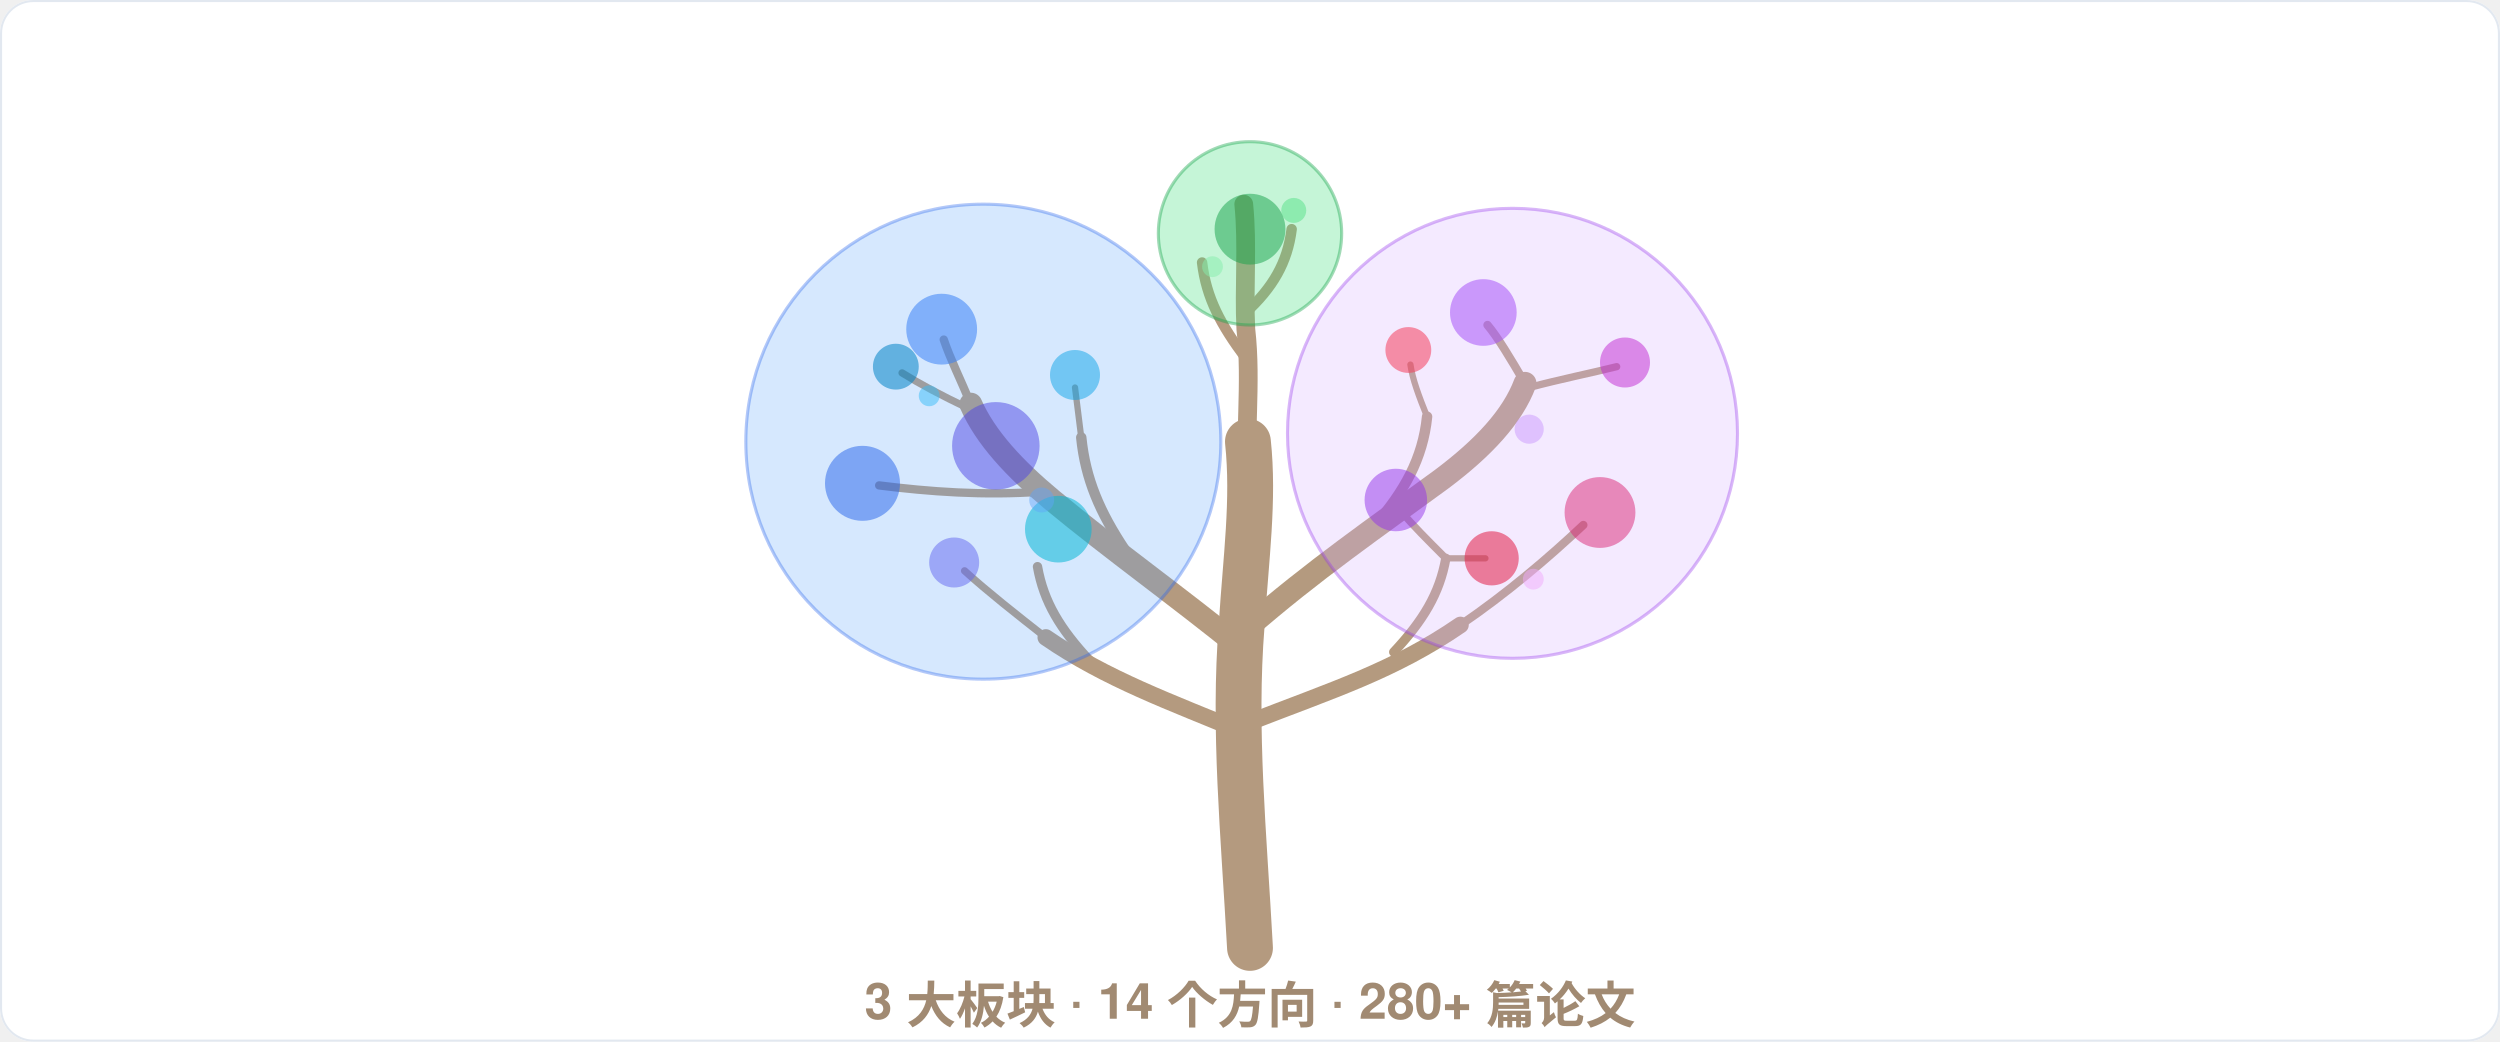
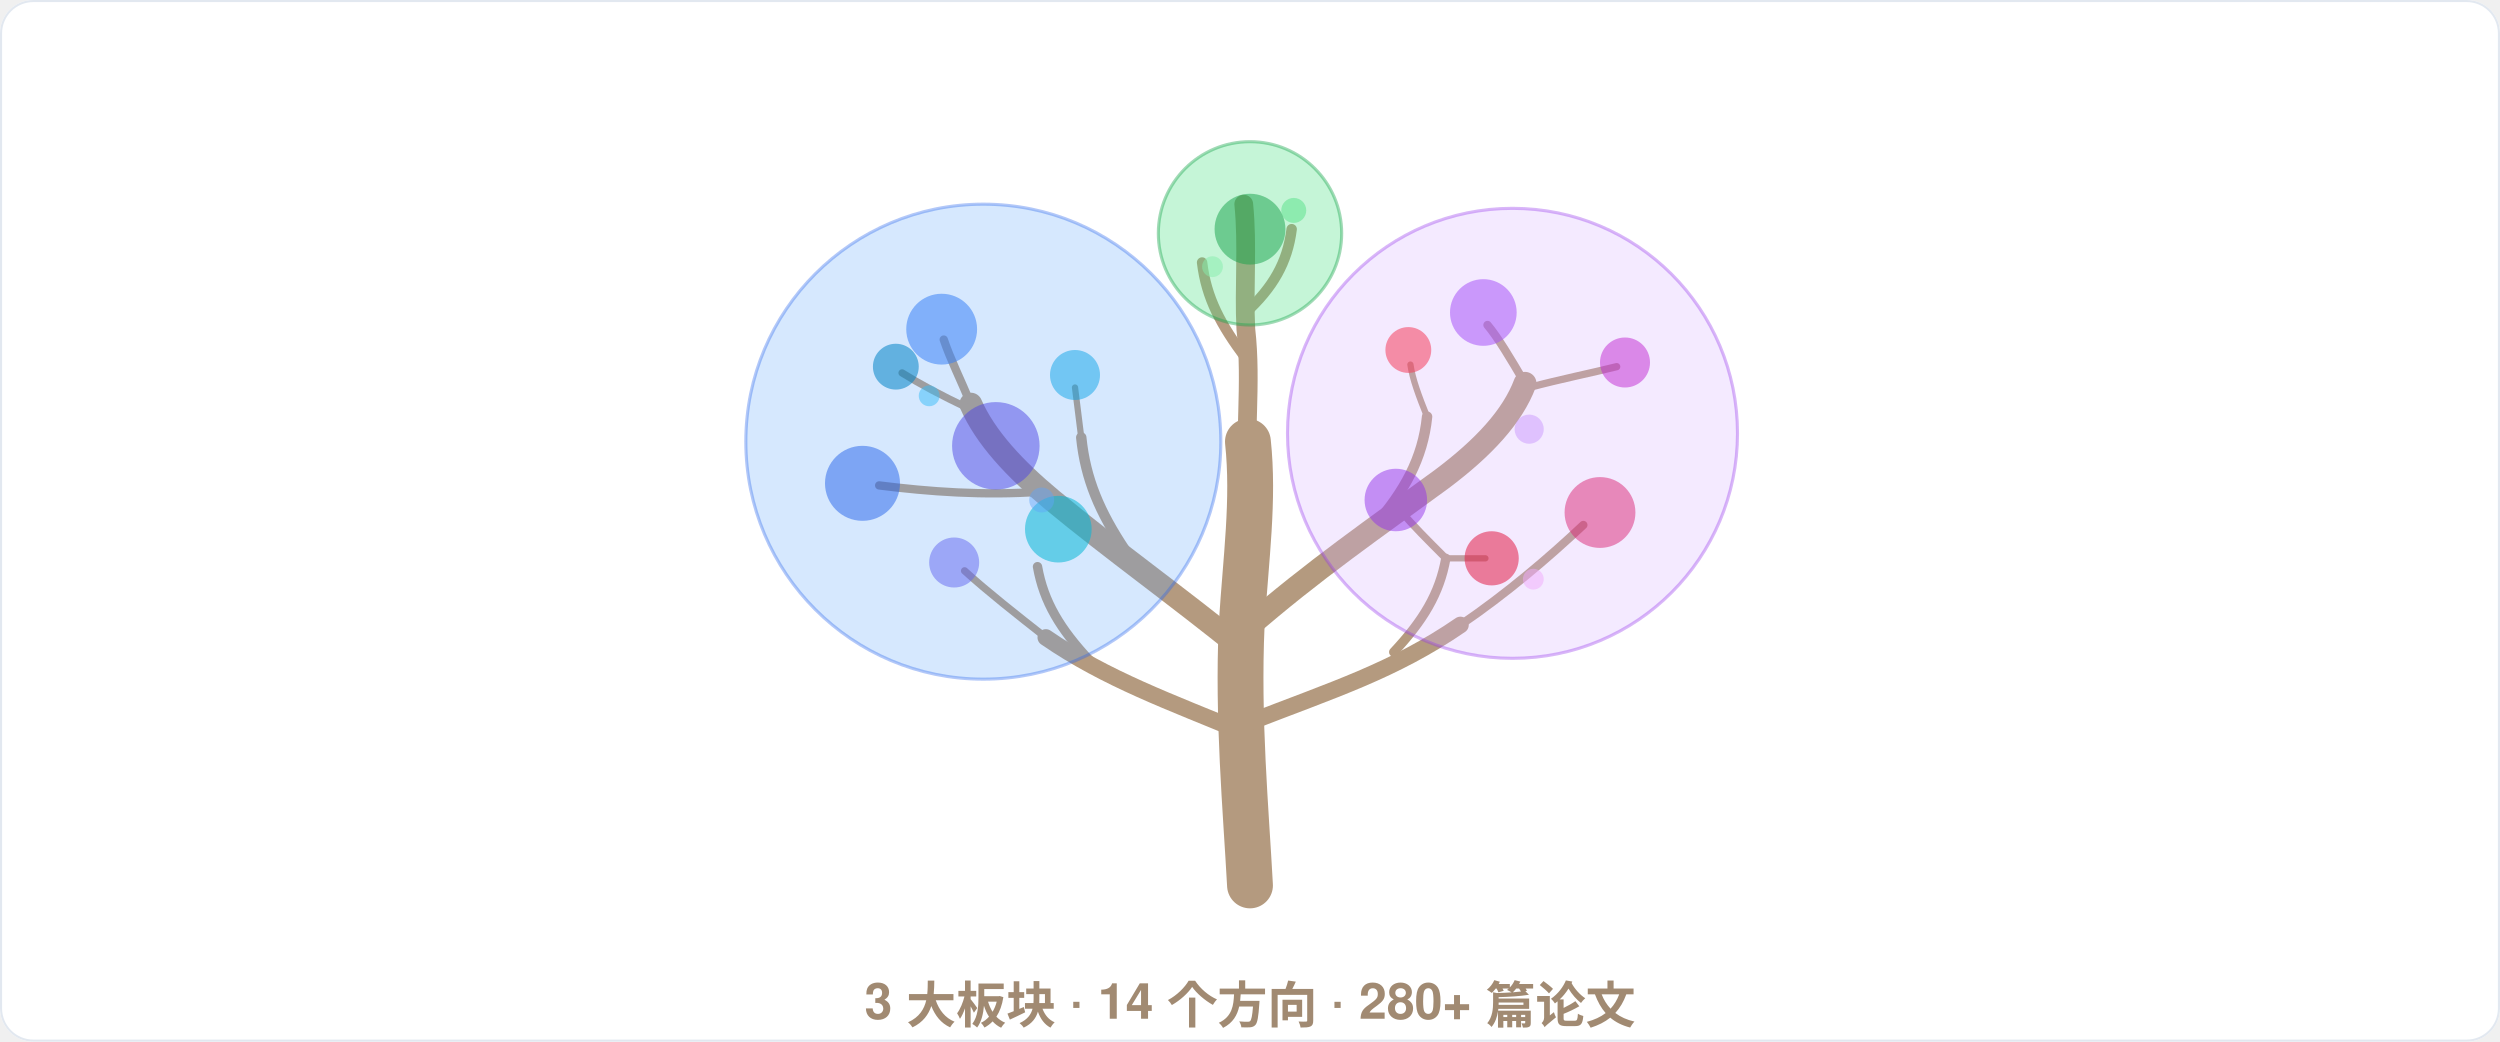
<svg xmlns="http://www.w3.org/2000/svg" viewBox="0 0 1200 500" role="img" aria-label="大模型推理数据精选：三大板块包含 14 个方向的绽放之树">
  <rect width="1200" height="500" rx="16" fill="#ffffff" />
  <rect x="0.5" y="0.5" width="1199" height="499" rx="15.5" fill="none" stroke="#e2e8f0" />
  <g stroke="#b49a7f" fill="none" stroke-linecap="round">
-     <path d="M600 455 C597 400 592 350 596 300 C598 268 602 240 599 212" stroke-width="22" />
+     <path d="M600 425 C598 388 594 345 596 300 C598 268 602 240 599 212" stroke-width="22" />
    <path d="M597 312 C565 286 534 264 505 240 C487 225 473 210 466 194" stroke-width="11" />
    <path d="M540 264 C528 246 521 230 519 210" stroke-width="5" />
    <path d="M598 352 C562 337 531 326 502 306" stroke-width="8" />
    <path d="M523 317 C509 302 501 289 498 272" stroke-width="4.5" />
    <path d="M598 302 C630 274 662 252 692 230 C712 215 726 200 732 184" stroke-width="11" />
    <path d="M660 252 C674 236 683 220 685 200" stroke-width="5" />
    <path d="M599 347 C640 331 669 322 701 300" stroke-width="8" />
    <path d="M669 313 C683 298 691 285 694 268" stroke-width="4.5" />
    <path d="M599 240 C597 210 601 184 598 158 C597 138 599 118 597 98" stroke-width="9" />
    <path d="M598 172 C586 156 579 143 577 126" stroke-width="5" />
    <path d="M598 150 C611 138 618 126 620 110" stroke-width="5" />
    <path d="M466 194 C461 182 456 172 453 163" stroke-width="4" />
    <path d="M465 196 C452 190 441 184 433 179" stroke-width="3.5" />
    <path d="M500 236 C472 238 446 236 422 233" stroke-width="4" />
    <path d="M502 306 C488 295 474 284 463 274" stroke-width="3.5" />
    <path d="M519 210 C518 202 517 194 516 186" stroke-width="3" />
    <path d="M732 184 C725 172 719 162 714 156" stroke-width="4" />
    <path d="M734 186 C749 182 764 179 776 176" stroke-width="3.5" />
    <path d="M685 200 C681 190 678 182 677 175" stroke-width="3" />
    <path d="M694 268 C685 259 678 252 673 246" stroke-width="3.5" />
    <path d="M701 300 C723 285 743 268 760 252" stroke-width="4" />
    <path d="M694 268 C701 268 707 268 713 268" stroke-width="3" />
  </g>
  <g transform="translate(600 112)">
    <circle r="44" fill="#4ade80" fill-opacity="0.32" stroke="#16a34a" stroke-opacity="0.4" stroke-width="1.5">
      <animateTransform attributeName="transform" type="scale" values="0;0;1.06;1;1;0;0" keyTimes="0;0.03;0.065;0.09;0.86;0.93;1" dur="10s" repeatCount="indefinite" />
    </circle>
  </g>
  <g transform="translate(472 212)">
    <circle r="114" fill="#60a5fa" fill-opacity="0.26" stroke="#2563eb" stroke-opacity="0.35" stroke-width="1.5">
      <animateTransform attributeName="transform" type="scale" values="0;0;1.06;1;1;0;0" keyTimes="0;0.1;0.135;0.16;0.86;0.93;1" dur="10s" repeatCount="indefinite" />
    </circle>
  </g>
  <g transform="translate(726 208)">
    <circle r="108" fill="#d8b4fe" fill-opacity="0.28" stroke="#9333ea" stroke-opacity="0.35" stroke-width="1.5">
      <animateTransform attributeName="transform" type="scale" values="0;0;1.06;1;1;0;0" keyTimes="0;0.32;0.355;0.38;0.86;0.93;1" dur="10s" repeatCount="indefinite" />
    </circle>
  </g>
  <g>
    <g transform="translate(600 110)">
      <g>
        <animateTransform attributeName="transform" type="scale" values="0;0;1.2;1;1;0;0" keyTimes="0;0.07;0.1;0.12;0.86;0.93;1" dur="10s" repeatCount="indefinite" />
        <circle r="17" fill="#16a34a" fill-opacity="0.5" />
      </g>
    </g>
    <g transform="translate(621 101)">
      <g>
        <animateTransform attributeName="transform" type="scale" values="0;0;1.2;1;1;0;0" keyTimes="0;0.09;0.12;0.14;0.86;0.93;1" dur="10s" repeatCount="indefinite" />
        <circle r="6" fill="#4ade80" fill-opacity="0.45" />
      </g>
    </g>
    <g transform="translate(582 128)">
      <g>
        <animateTransform attributeName="transform" type="scale" values="0;0;1.2;1;1;0;0" keyTimes="0;0.1;0.13;0.15;0.86;0.93;1" dur="10s" repeatCount="indefinite" />
        <circle r="5" fill="#86efac" fill-opacity="0.5" />
      </g>
    </g>
    <g transform="translate(452 158)">
      <g>
        <animateTransform attributeName="transform" type="scale" values="0;0;1.2;1;1;0;0" keyTimes="0;0.13;0.16;0.18;0.86;0.93;1" dur="10s" repeatCount="indefinite" />
        <circle r="17" fill="#3b82f6" fill-opacity="0.55" />
      </g>
    </g>
    <g transform="translate(516 180)">
      <g>
        <animateTransform attributeName="transform" type="scale" values="0;0;1.2;1;1;0;0" keyTimes="0;0.155;0.185;0.205;0.86;0.93;1" dur="10s" repeatCount="indefinite" />
        <circle r="12" fill="#0ea5e9" fill-opacity="0.5" />
      </g>
    </g>
    <g transform="translate(508 254)">
      <g>
        <animateTransform attributeName="transform" type="scale" values="0;0;1.2;1;1;0;0" keyTimes="0;0.18;0.21;0.23;0.86;0.93;1" dur="10s" repeatCount="indefinite" />
        <circle r="16" fill="#06b6d4" fill-opacity="0.55" />
      </g>
    </g>
    <g transform="translate(458 270)">
      <g>
        <animateTransform attributeName="transform" type="scale" values="0;0;1.2;1;1;0;0" keyTimes="0;0.205;0.235;0.255;0.86;0.93;1" dur="10s" repeatCount="indefinite" />
        <circle r="12" fill="#6366f1" fill-opacity="0.5" />
      </g>
    </g>
    <g transform="translate(414 232)">
      <g>
        <animateTransform attributeName="transform" type="scale" values="0;0;1.2;1;1;0;0" keyTimes="0;0.23;0.26;0.28;0.86;0.93;1" dur="10s" repeatCount="indefinite" />
        <circle r="18" fill="#2563eb" fill-opacity="0.5" />
      </g>
    </g>
    <g transform="translate(430 176)">
      <g>
        <animateTransform attributeName="transform" type="scale" values="0;0;1.2;1;1;0;0" keyTimes="0;0.255;0.285;0.305;0.86;0.93;1" dur="10s" repeatCount="indefinite" />
        <circle r="11" fill="#0284c7" fill-opacity="0.55" />
      </g>
    </g>
    <g transform="translate(478 214)">
      <g>
        <animateTransform attributeName="transform" type="scale" values="0;0;1.2;1;1;0;0" keyTimes="0;0.28;0.31;0.33;0.86;0.93;1" dur="10s" repeatCount="indefinite" />
        <circle r="21" fill="#4f46e5" fill-opacity="0.5" />
      </g>
    </g>
    <g transform="translate(500 240)">
      <g>
        <animateTransform attributeName="transform" type="scale" values="0;0;1.2;1;1;0;0" keyTimes="0;0.3;0.33;0.35;0.86;0.93;1" dur="10s" repeatCount="indefinite" />
        <circle r="6" fill="#60a5fa" fill-opacity="0.45" />
      </g>
    </g>
    <g transform="translate(446 190)">
      <g>
        <animateTransform attributeName="transform" type="scale" values="0;0;1.2;1;1;0;0" keyTimes="0;0.31;0.34;0.36;0.86;0.93;1" dur="10s" repeatCount="indefinite" />
        <circle r="5" fill="#38bdf8" fill-opacity="0.5" />
      </g>
    </g>
    <g transform="translate(712 150)">
      <g>
        <animateTransform attributeName="transform" type="scale" values="0;0;1.2;1;1;0;0" keyTimes="0;0.35;0.38;0.4;0.86;0.93;1" dur="10s" repeatCount="indefinite" />
        <circle r="16" fill="#a855f7" fill-opacity="0.55" />
      </g>
    </g>
    <g transform="translate(780 174)">
      <g>
        <animateTransform attributeName="transform" type="scale" values="0;0;1.2;1;1;0;0" keyTimes="0;0.375;0.405;0.425;0.86;0.93;1" dur="10s" repeatCount="indefinite" />
        <circle r="12" fill="#c026d3" fill-opacity="0.5" />
      </g>
    </g>
    <g transform="translate(768 246)">
      <g>
        <animateTransform attributeName="transform" type="scale" values="0;0;1.2;1;1;0;0" keyTimes="0;0.4;0.43;0.45;0.86;0.93;1" dur="10s" repeatCount="indefinite" />
        <circle r="17" fill="#db2777" fill-opacity="0.5" />
      </g>
    </g>
    <g transform="translate(716 268)">
      <g>
        <animateTransform attributeName="transform" type="scale" values="0;0;1.2;1;1;0;0" keyTimes="0;0.425;0.455;0.475;0.86;0.93;1" dur="10s" repeatCount="indefinite" />
        <circle r="13" fill="#e11d48" fill-opacity="0.55" />
      </g>
    </g>
    <g transform="translate(670 240)">
      <g>
        <animateTransform attributeName="transform" type="scale" values="0;0;1.2;1;1;0;0" keyTimes="0;0.45;0.48;0.5;0.86;0.93;1" dur="10s" repeatCount="indefinite" />
        <circle r="15" fill="#9333ea" fill-opacity="0.5" />
      </g>
    </g>
    <g transform="translate(676 168)">
      <g>
        <animateTransform attributeName="transform" type="scale" values="0;0;1.2;1;1;0;0" keyTimes="0;0.475;0.505;0.525;0.86;0.93;1" dur="10s" repeatCount="indefinite" />
        <circle r="11" fill="#f43f5e" fill-opacity="0.55" />
      </g>
    </g>
    <g transform="translate(734 206)">
      <g>
        <animateTransform attributeName="transform" type="scale" values="0;0;1.2;1;1;0;0" keyTimes="0;0.5;0.53;0.55;0.86;0.93;1" dur="10s" repeatCount="indefinite" />
        <circle r="7" fill="#c084fc" fill-opacity="0.4" />
      </g>
    </g>
    <g transform="translate(736 278)">
      <g>
        <animateTransform attributeName="transform" type="scale" values="0;0;1.2;1;1;0;0" keyTimes="0;0.51;0.54;0.56;0.86;0.93;1" dur="10s" repeatCount="indefinite" />
        <circle r="5" fill="#f0abfc" fill-opacity="0.5" />
      </g>
    </g>
  </g>
  <g font-family="'Helvetica Neue', Helvetica, Arial, 'PingFang SC', 'Hiragino Sans GB', 'Microsoft YaHei', sans-serif" font-weight="700">
    <g opacity="0">
      <animate attributeName="opacity" values="0;0;1;1;0;0" keyTimes="0;0.025;0.065;0.86;0.93;1" dur="10s" repeatCount="indefinite" />
      <text x="600" y="34" text-anchor="middle" font-size="20" fill="#16a34a">① 基础与入门</text>
    </g>
    <g opacity="0">
      <animate attributeName="opacity" values="0;0;1;1;0;0" keyTimes="0;0.08;0.12;0.86;0.93;1" dur="10s" repeatCount="indefinite" />
      <text x="600" y="58" text-anchor="middle" font-size="15" fill="#15803d">00 · 基础入门与综述</text>
    </g>
    <g opacity="0">
      <animate attributeName="opacity" values="0;0;1;1;0;0" keyTimes="0;0.095;0.135;0.86;0.93;1" dur="10s" repeatCount="indefinite" />
      <text x="472" y="86" text-anchor="middle" font-size="20" fill="#2563eb">② 核心数据类型</text>
    </g>
    <g opacity="0">
      <animate attributeName="opacity" values="0;0;1;1;0;0" keyTimes="0;0.13;0.17;0.86;0.93;1" dur="10s" repeatCount="indefinite" />
      <text x="330" y="92" text-anchor="end" font-size="18" fill="#3b82f6">01 · 指令与思维链数据</text>
    </g>
    <g opacity="0">
      <animate attributeName="opacity" values="0;0;1;1;0;0" keyTimes="0;0.155;0.195;0.86;0.93;1" dur="10s" repeatCount="indefinite" />
      <text x="306" y="132" text-anchor="end" font-size="17" fill="#0ea5e9">02 · 偏好与奖励数据</text>
    </g>
    <g opacity="0">
      <animate attributeName="opacity" values="0;0;1;1;0;0" keyTimes="0;0.18;0.22;0.86;0.93;1" dur="10s" repeatCount="indefinite" />
      <text x="322" y="172" text-anchor="end" font-size="18" fill="#06b6d4">03 · 可验证结果数据</text>
    </g>
    <g opacity="0">
      <animate attributeName="opacity" values="0;0;1;1;0;0" keyTimes="0;0.205;0.245;0.86;0.93;1" dur="10s" repeatCount="indefinite" />
      <text x="298" y="212" text-anchor="end" font-size="17" fill="#6366f1">04 · 过程监督数据</text>
    </g>
    <g opacity="0">
      <animate attributeName="opacity" values="0;0;1;1;0;0" keyTimes="0;0.23;0.27;0.86;0.93;1" dur="10s" repeatCount="indefinite" />
      <text x="318" y="252" text-anchor="end" font-size="18" fill="#2563eb">05 · 采样与搜索轨迹</text>
    </g>
    <g opacity="0">
      <animate attributeName="opacity" values="0;0;1;1;0;0" keyTimes="0;0.255;0.295;0.86;0.93;1" dur="10s" repeatCount="indefinite" />
      <text x="300" y="292" text-anchor="end" font-size="17" fill="#0284c7">06 · 智能体轨迹数据</text>
    </g>
    <g opacity="0">
      <animate attributeName="opacity" values="0;0;1;1;0;0" keyTimes="0;0.28;0.32;0.86;0.93;1" dur="10s" repeatCount="indefinite" />
      <text x="326" y="332" text-anchor="end" font-size="18" fill="#4f46e5">07 · 评审与专家数据</text>
    </g>
    <g opacity="0">
      <animate attributeName="opacity" values="0;0;1;1;0;0" keyTimes="0;0.315;0.355;0.86;0.93;1" dur="10s" repeatCount="indefinite" />
      <text x="726" y="88" text-anchor="middle" font-size="20" fill="#9333ea">③ 数据生命周期</text>
    </g>
    <g opacity="0">
      <animate attributeName="opacity" values="0;0;1;1;0;0" keyTimes="0;0.35;0.39;0.86;0.93;1" dur="10s" repeatCount="indefinite" />
      <text x="870" y="98" font-size="18" fill="#a855f7">08 · 数据构造与发布</text>
    </g>
    <g opacity="0">
      <animate attributeName="opacity" values="0;0;1;1;0;0" keyTimes="0;0.375;0.415;0.86;0.93;1" dur="10s" repeatCount="indefinite" />
      <text x="892" y="142" font-size="17" fill="#c026d3">09 · 训练用途与优化目标</text>
    </g>
    <g opacity="0">
      <animate attributeName="opacity" values="0;0;1;1;0;0" keyTimes="0;0.4;0.44;0.86;0.93;1" dur="10s" repeatCount="indefinite" />
      <text x="876" y="186" font-size="18" fill="#db2777">10 · 规模化与推理时计算</text>
    </g>
    <g opacity="0">
      <animate attributeName="opacity" values="0;0;1;1;0;0" keyTimes="0;0.425;0.465;0.86;0.93;1" dur="10s" repeatCount="indefinite" />
      <text x="898" y="230" font-size="17" fill="#e11d48">11 · 基准与评测</text>
    </g>
    <g opacity="0">
      <animate attributeName="opacity" values="0;0;1;1;0;0" keyTimes="0;0.45;0.49;0.86;0.93;1" dur="10s" repeatCount="indefinite" />
      <text x="872" y="274" font-size="18" fill="#9333ea">12 · 前沿报告与数据披露</text>
    </g>
    <g opacity="0">
      <animate attributeName="opacity" values="0;0;1;1;0;0" keyTimes="0;0.475;0.515;0.86;0.93;1" dur="10s" repeatCount="indefinite" />
      <text x="890" y="318" font-size="17" fill="#f43f5e">13 · 审计与失效模式</text>
    </g>
    <text x="600" y="489" text-anchor="middle" font-size="24" fill="#a18a72">3 大板块 · 14 个方向 · 280+ 篇论文</text>
  </g>
</svg>
